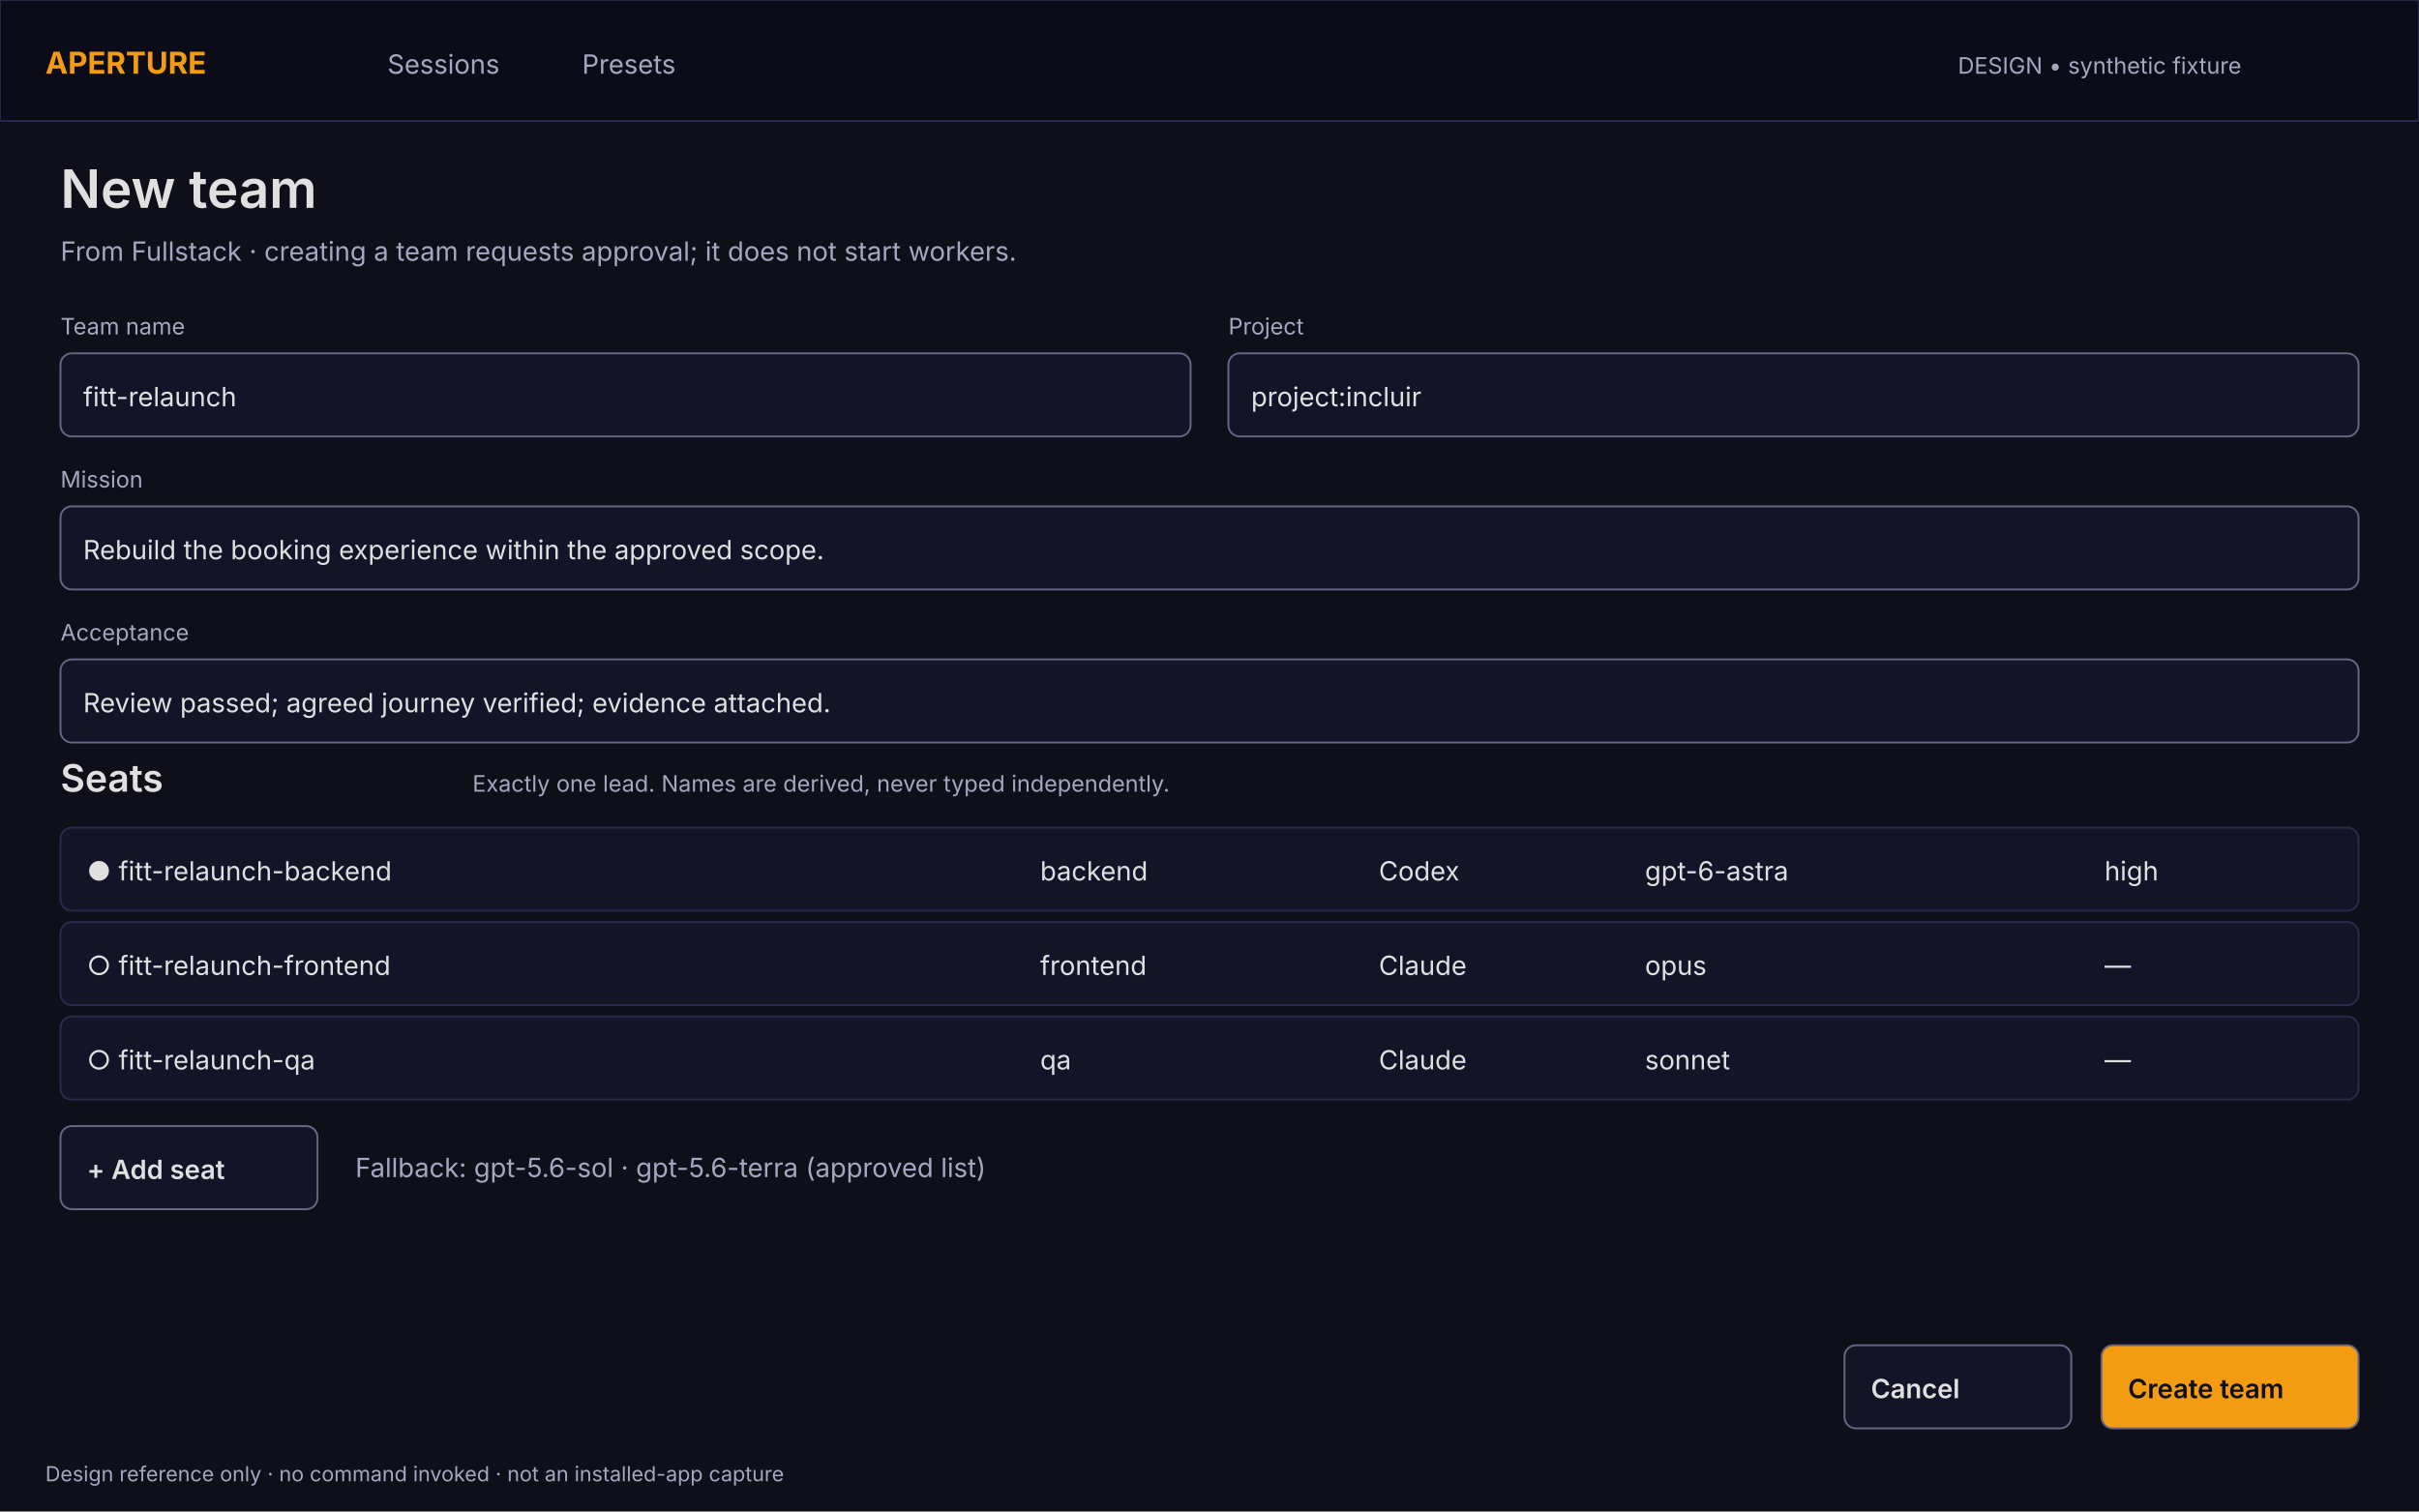
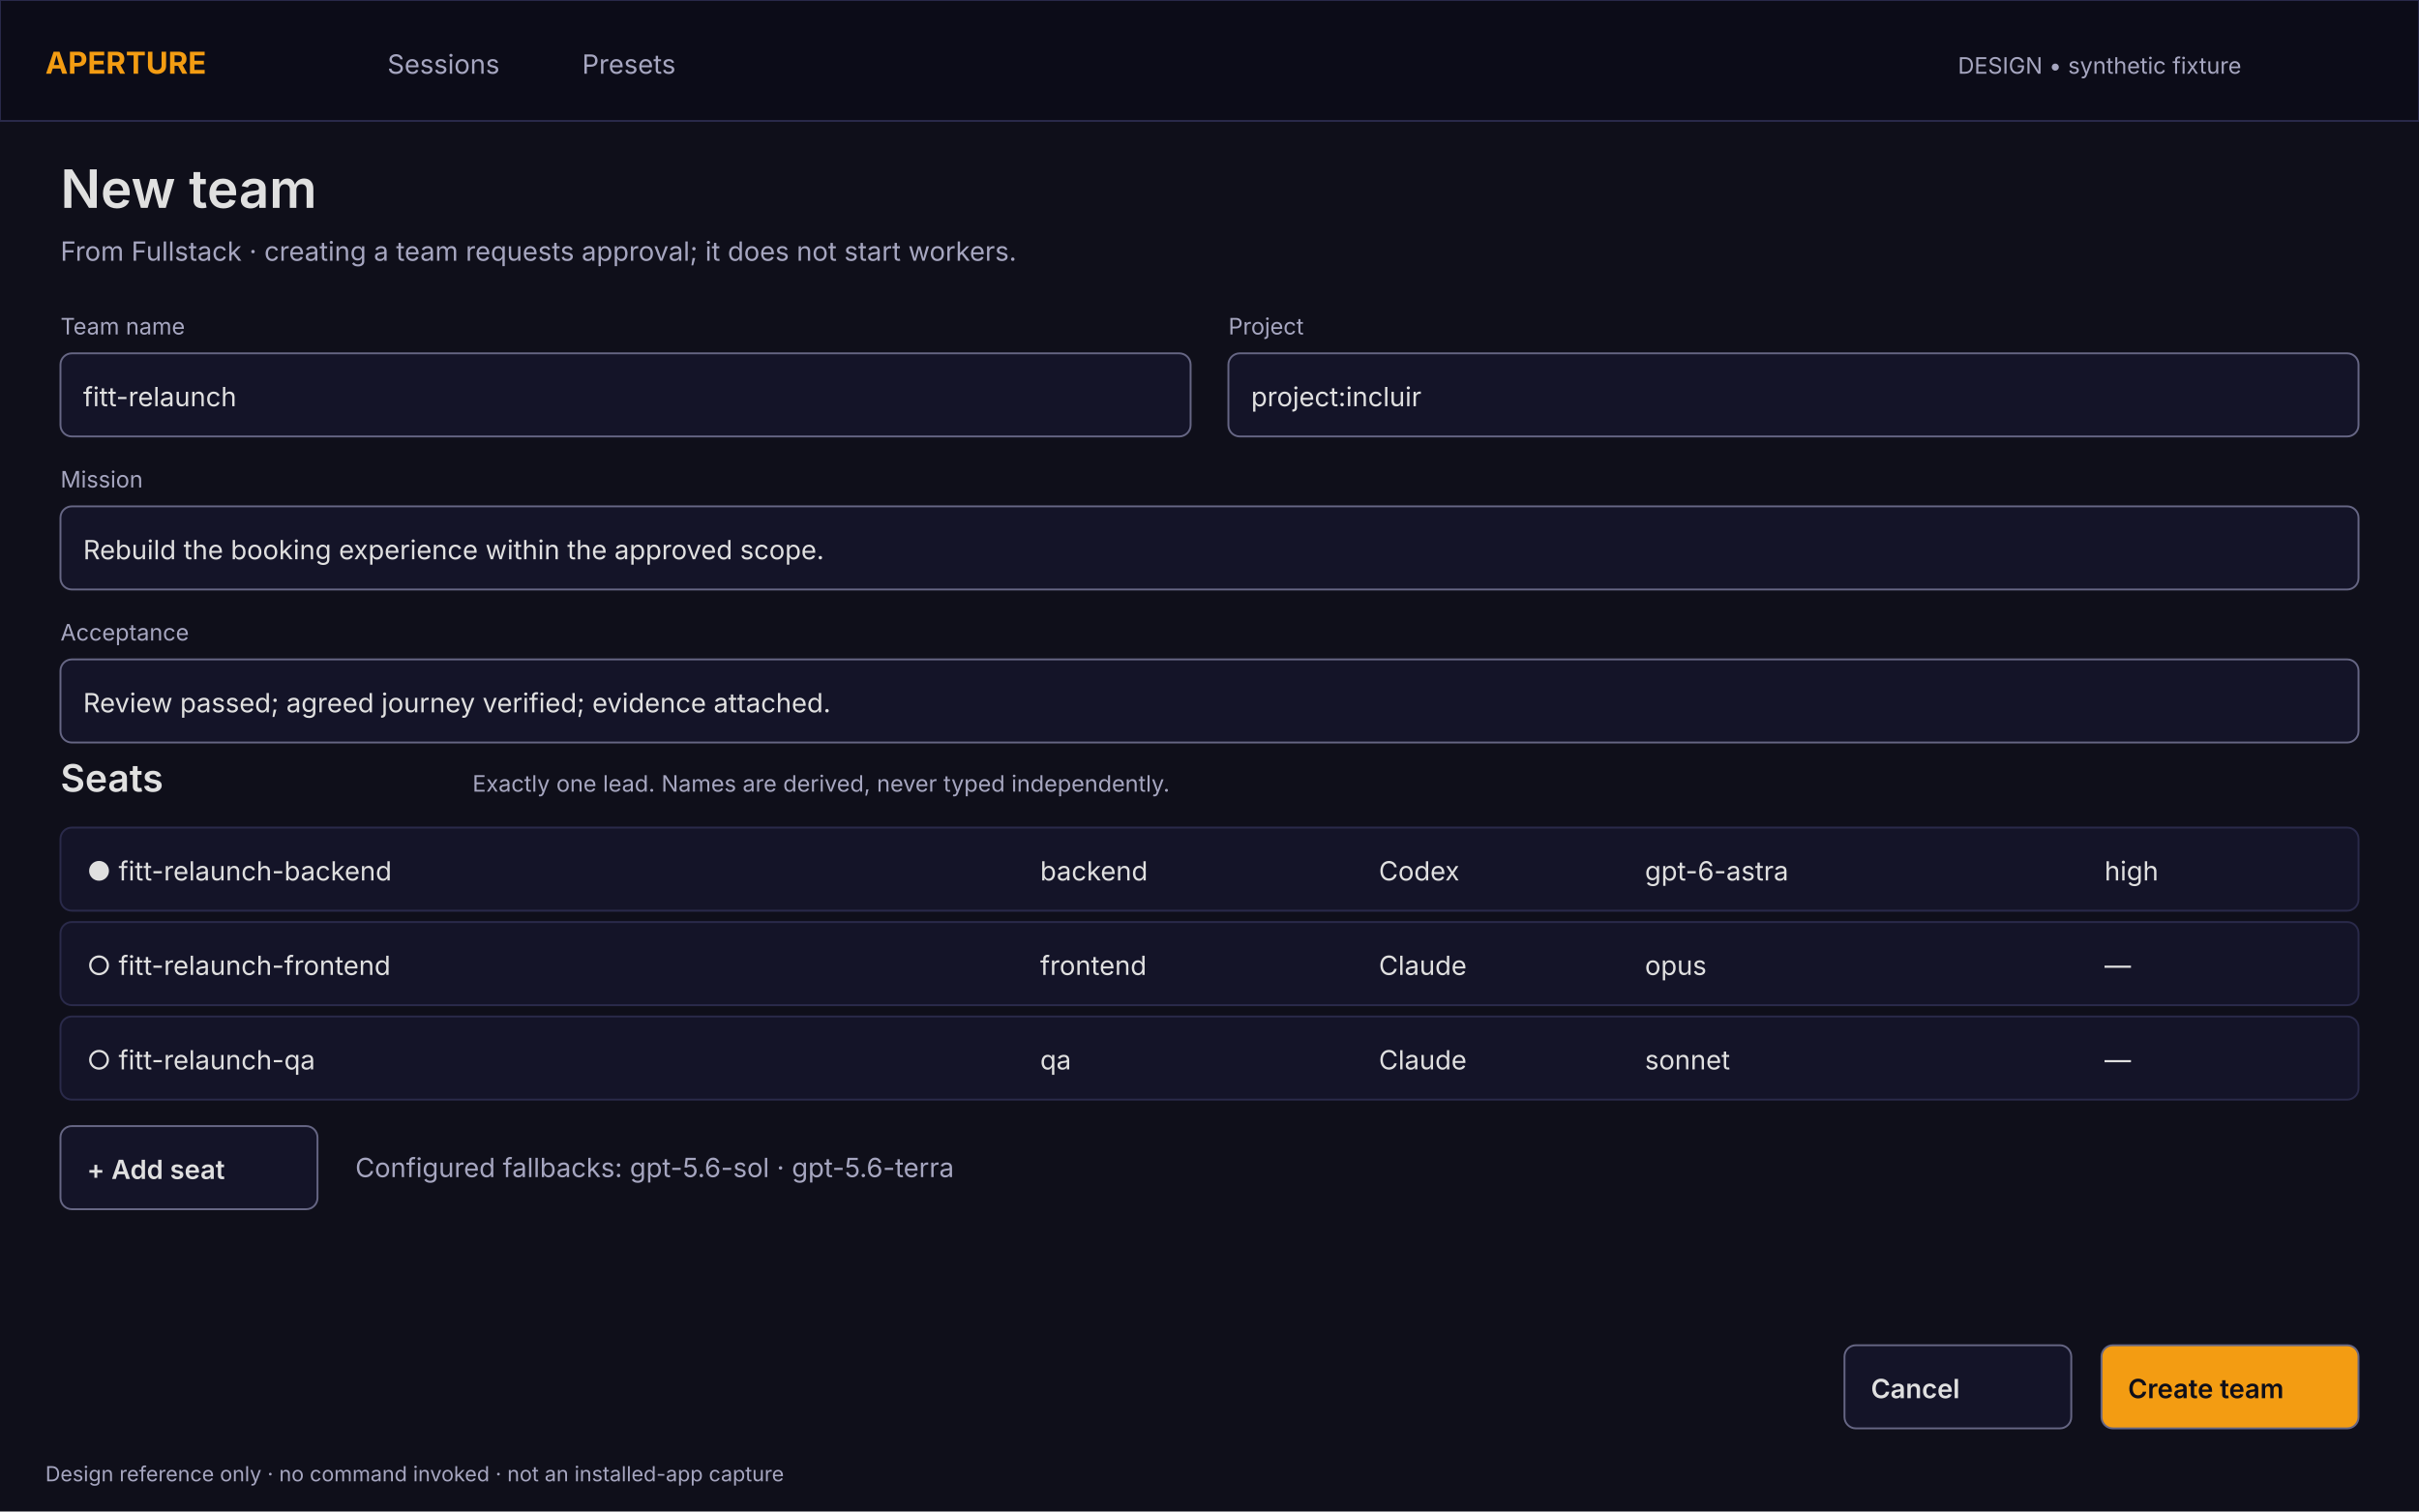
<svg xmlns="http://www.w3.org/2000/svg" width="1280" height="800" viewBox="0 0 1280 800" role="img" aria-label="Aperture V4 wizard default design reference">
  <rect width="1280" height="800" fill="#0f0f1a" />
  <rect x="0" y="0" width="1280" height="64" rx="0" fill="#0c0c18" stroke="#2a2a4a" />
  <text x="24" y="39" fill="#f39c12" font-family="-apple-system,BlinkMacSystemFont,sans-serif" font-size="16" font-weight="700">APERTURE</text>
  <text x="205" y="39" fill="#a6a6c0" font-family="-apple-system,BlinkMacSystemFont,sans-serif" font-size="14" font-weight="400">Sessions</text>
  <text x="308" y="39" fill="#a6a6c0" font-family="-apple-system,BlinkMacSystemFont,sans-serif" font-size="14" font-weight="400">Presets</text>
  <text x="1036" y="39" fill="#a6a6c0" font-family="-apple-system,BlinkMacSystemFont,sans-serif" font-size="12" font-weight="400">DESIGN • synthetic fixture</text>
  <text x="32" y="110" fill="#e0e0e0" font-family="-apple-system,BlinkMacSystemFont,sans-serif" font-size="28" font-weight="600">New team</text>
  <text x="32" y="138" fill="#a6a6c0" font-family="-apple-system,BlinkMacSystemFont,sans-serif" font-size="14" font-weight="400">From Fullstack · creating a team requests approval; it does not start workers.</text>
  <text x="32" y="177" fill="#a6a6c0" font-family="-apple-system,BlinkMacSystemFont,sans-serif" font-size="12" font-weight="400">Team name</text>
  <rect x="32" y="187" width="598.0" height="44" rx="6" fill="#141428" stroke="#666684" />
  <text x="44" y="215" fill="#e0e0e0" font-family="-apple-system,BlinkMacSystemFont,sans-serif" font-size="14" font-weight="400">fitt-relaunch</text>
  <text x="650.0" y="177" fill="#a6a6c0" font-family="-apple-system,BlinkMacSystemFont,sans-serif" font-size="12" font-weight="400">Project</text>
  <rect x="650.0" y="187" width="598.0" height="44" rx="6" fill="#141428" stroke="#666684" />
  <text x="662.0" y="215" fill="#e0e0e0" font-family="-apple-system,BlinkMacSystemFont,sans-serif" font-size="14" font-weight="400">project:incluir</text>
  <text x="32" y="258" fill="#a6a6c0" font-family="-apple-system,BlinkMacSystemFont,sans-serif" font-size="12" font-weight="400">Mission</text>
  <rect x="32" y="268" width="1216" height="44" rx="6" fill="#141428" stroke="#666684" />
  <text x="44" y="296" fill="#e0e0e0" font-family="-apple-system,BlinkMacSystemFont,sans-serif" font-size="14" font-weight="400">Rebuild the booking experience within the approved scope.</text>
  <text x="32" y="339" fill="#a6a6c0" font-family="-apple-system,BlinkMacSystemFont,sans-serif" font-size="12" font-weight="400">Acceptance</text>
  <rect x="32" y="349" width="1216" height="44" rx="6" fill="#141428" stroke="#666684" />
  <text x="44" y="377" fill="#e0e0e0" font-family="-apple-system,BlinkMacSystemFont,sans-serif" font-size="14" font-weight="400">Review passed; agreed journey verified; evidence attached.</text>
  <text x="32" y="419" fill="#e0e0e0" font-family="-apple-system,BlinkMacSystemFont,sans-serif" font-size="20" font-weight="600">Seats</text>
  <text x="250" y="419" fill="#a6a6c0" font-family="-apple-system,BlinkMacSystemFont,sans-serif" font-size="12" font-weight="400">Exactly one lead. Names are derived, never typed independently.</text>
  <rect x="32" y="438" width="1216" height="44" rx="6" fill="#141428" stroke="#2a2a4a" />
  <text x="46" y="466" fill="#e0e0e0" font-family="-apple-system,BlinkMacSystemFont,sans-serif" font-size="14" font-weight="400">● fitt-relaunch-backend</text>
  <text x="550.4" y="466" fill="#e0e0e0" font-family="-apple-system,BlinkMacSystemFont,sans-serif" font-size="14" font-weight="400">backend</text>
  <text x="729.6" y="466" fill="#e0e0e0" font-family="-apple-system,BlinkMacSystemFont,sans-serif" font-size="14" font-weight="400">Codex</text>
  <text x="870.4" y="466" fill="#e0e0e0" font-family="-apple-system,BlinkMacSystemFont,sans-serif" font-size="14" font-weight="400">gpt-6-astra</text>
  <text x="1113.6" y="466" fill="#e0e0e0" font-family="-apple-system,BlinkMacSystemFont,sans-serif" font-size="14" font-weight="400">high</text>
  <rect x="32" y="488" width="1216" height="44" rx="6" fill="#141428" stroke="#2a2a4a" />
  <text x="46" y="516" fill="#e0e0e0" font-family="-apple-system,BlinkMacSystemFont,sans-serif" font-size="14" font-weight="400">○ fitt-relaunch-frontend</text>
  <text x="550.4" y="516" fill="#e0e0e0" font-family="-apple-system,BlinkMacSystemFont,sans-serif" font-size="14" font-weight="400">frontend</text>
  <text x="729.6" y="516" fill="#e0e0e0" font-family="-apple-system,BlinkMacSystemFont,sans-serif" font-size="14" font-weight="400">Claude</text>
  <text x="870.4" y="516" fill="#e0e0e0" font-family="-apple-system,BlinkMacSystemFont,sans-serif" font-size="14" font-weight="400">opus</text>
  <text x="1113.6" y="516" fill="#e0e0e0" font-family="-apple-system,BlinkMacSystemFont,sans-serif" font-size="14" font-weight="400">—</text>
  <rect x="32" y="538" width="1216" height="44" rx="6" fill="#141428" stroke="#2a2a4a" />
  <text x="46" y="566" fill="#e0e0e0" font-family="-apple-system,BlinkMacSystemFont,sans-serif" font-size="14" font-weight="400">○ fitt-relaunch-qa</text>
  <text x="550.4" y="566" fill="#e0e0e0" font-family="-apple-system,BlinkMacSystemFont,sans-serif" font-size="14" font-weight="400">qa</text>
  <text x="729.6" y="566" fill="#e0e0e0" font-family="-apple-system,BlinkMacSystemFont,sans-serif" font-size="14" font-weight="400">Claude</text>
  <text x="870.4" y="566" fill="#e0e0e0" font-family="-apple-system,BlinkMacSystemFont,sans-serif" font-size="14" font-weight="400">sonnet</text>
  <text x="1113.6" y="566" fill="#e0e0e0" font-family="-apple-system,BlinkMacSystemFont,sans-serif" font-size="14" font-weight="400">—</text>
  <rect x="32" y="596" width="136" height="44" rx="6" fill="#141428" stroke="#666684" />
  <text x="46" y="624" fill="#e0e0e0" font-family="-apple-system,BlinkMacSystemFont,sans-serif" font-size="14" font-weight="600">+ Add seat</text>
-   <text x="188" y="623" fill="#a6a6c0" font-family="-apple-system,BlinkMacSystemFont,sans-serif" font-size="14" font-weight="400">Fallback: gpt-5.6-sol · gpt-5.6-terra (approved list)</text>
+   <text x="188" y="623" fill="#a6a6c0" font-family="-apple-system,BlinkMacSystemFont,sans-serif" font-size="14" font-weight="400">Configured fallbacks: gpt-5.6-sol · gpt-5.6-terra</text>
  <rect x="976" y="712" width="120" height="44" rx="6" fill="#141428" stroke="#666684" />
  <text x="990" y="740" fill="#e0e0e0" font-family="-apple-system,BlinkMacSystemFont,sans-serif" font-size="14" font-weight="600">Cancel</text>
  <rect x="1112" y="712" width="136" height="44" rx="6" fill="#f39c12" stroke="#666684" />
  <text x="1126" y="740" fill="#0f0f1a" font-family="-apple-system,BlinkMacSystemFont,sans-serif" font-size="14" font-weight="600">Create team</text>
  <text x="24" y="784" fill="#a6a6c0" font-family="-apple-system,BlinkMacSystemFont,sans-serif" font-size="11" font-weight="400">Design reference only · no command invoked · not an installed-app capture</text>
</svg>
